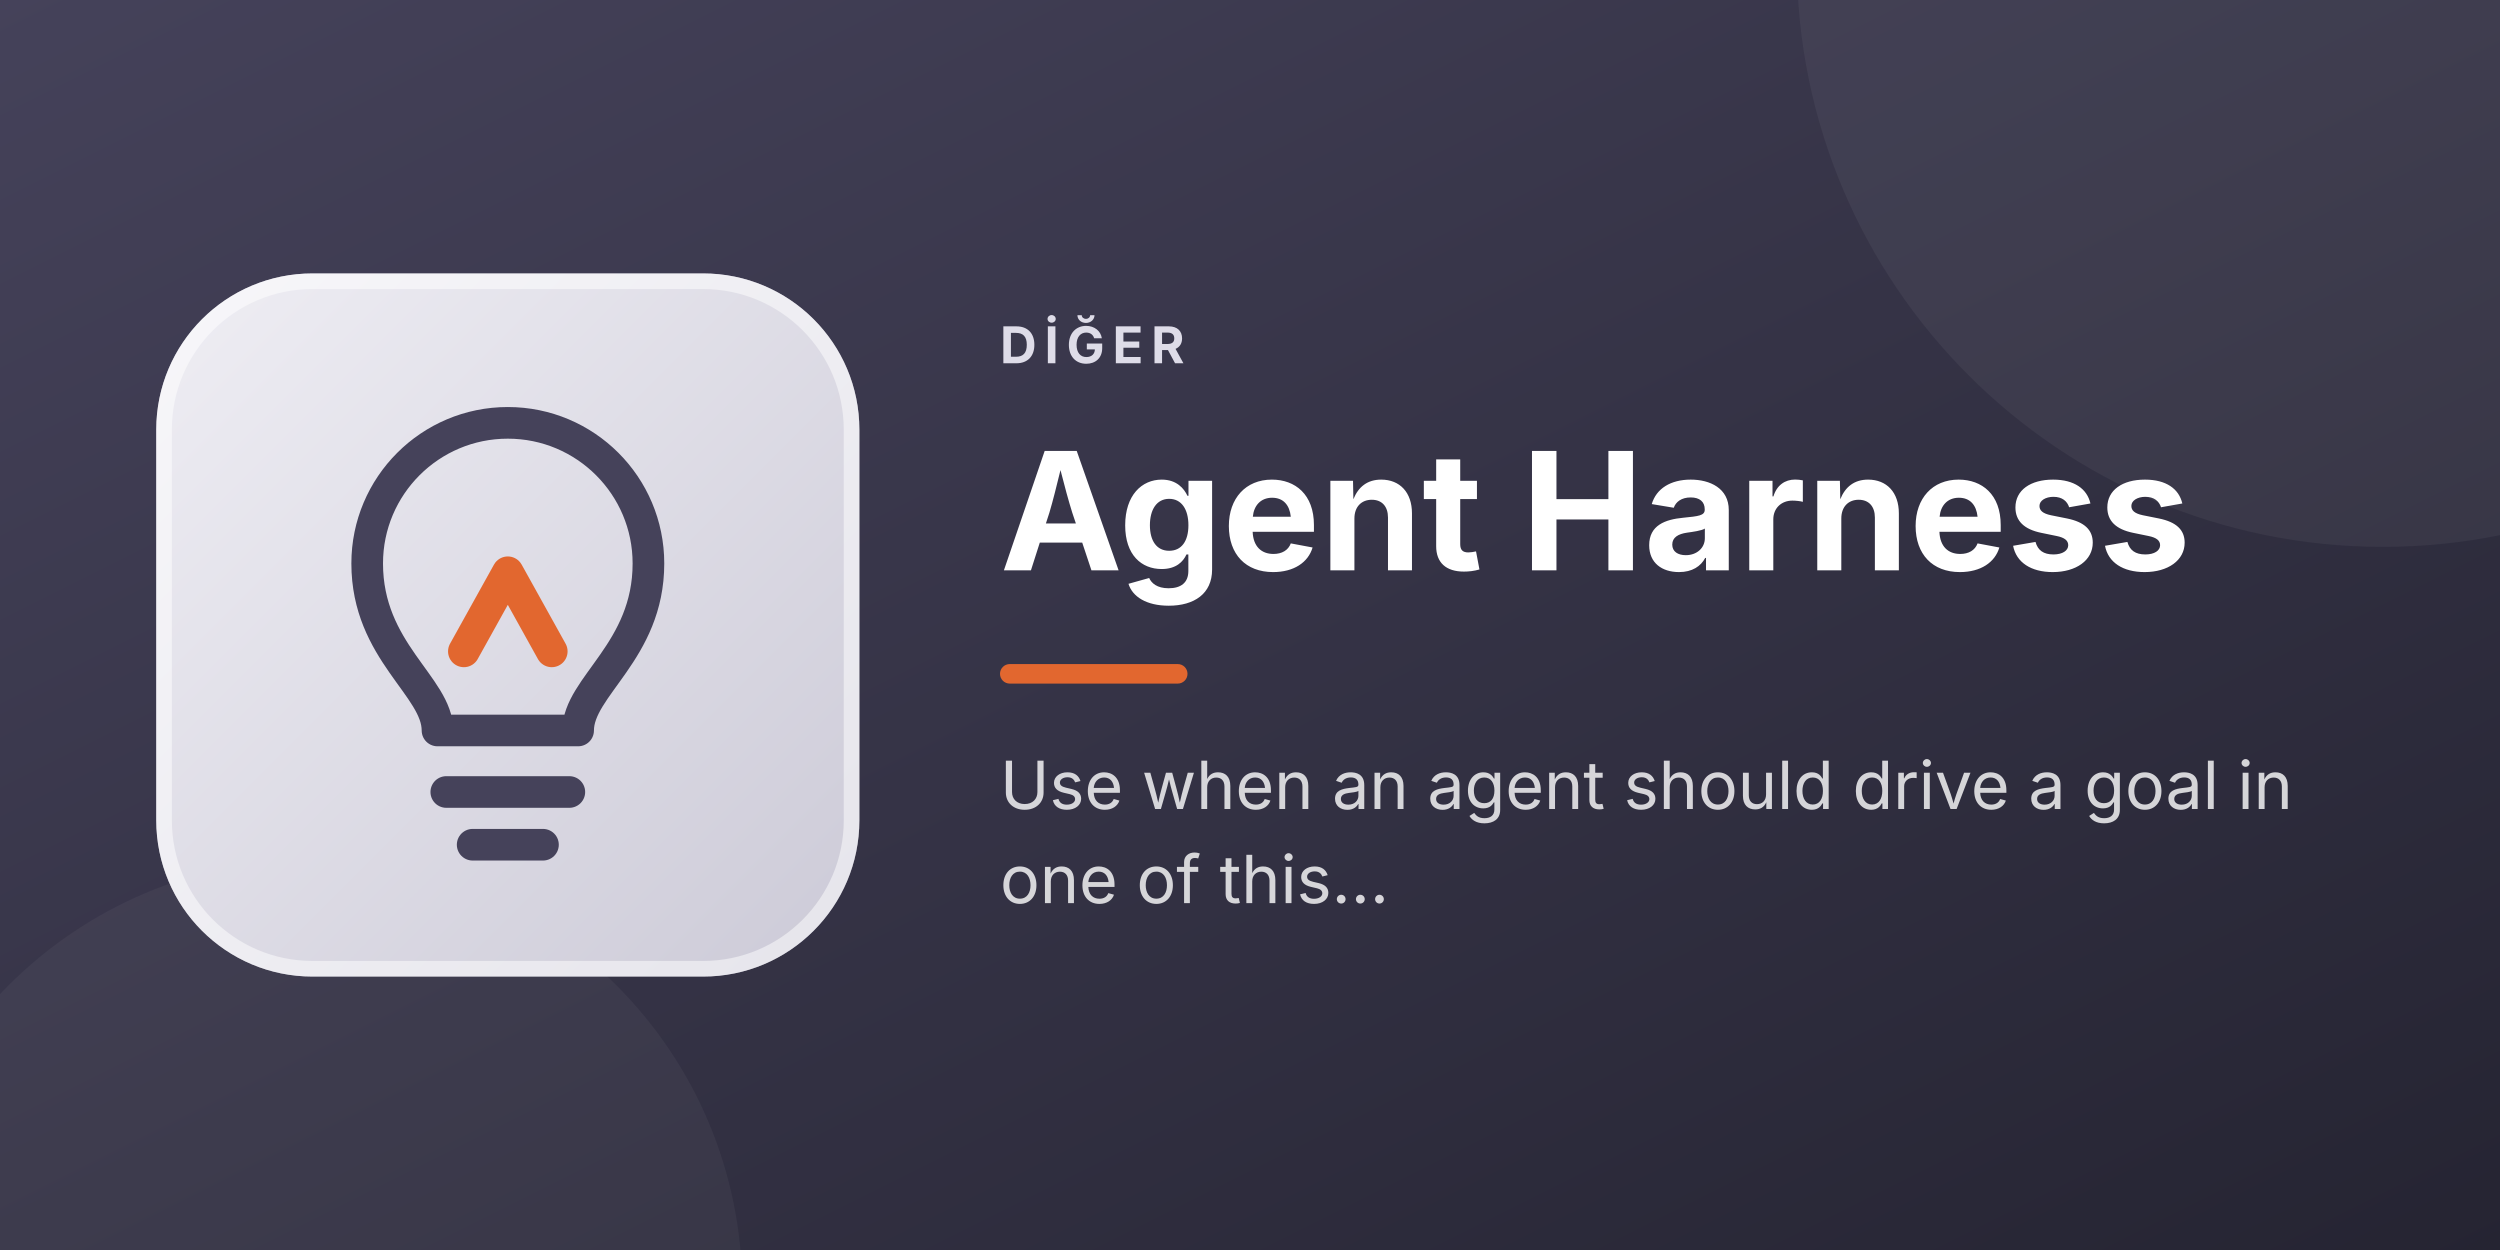
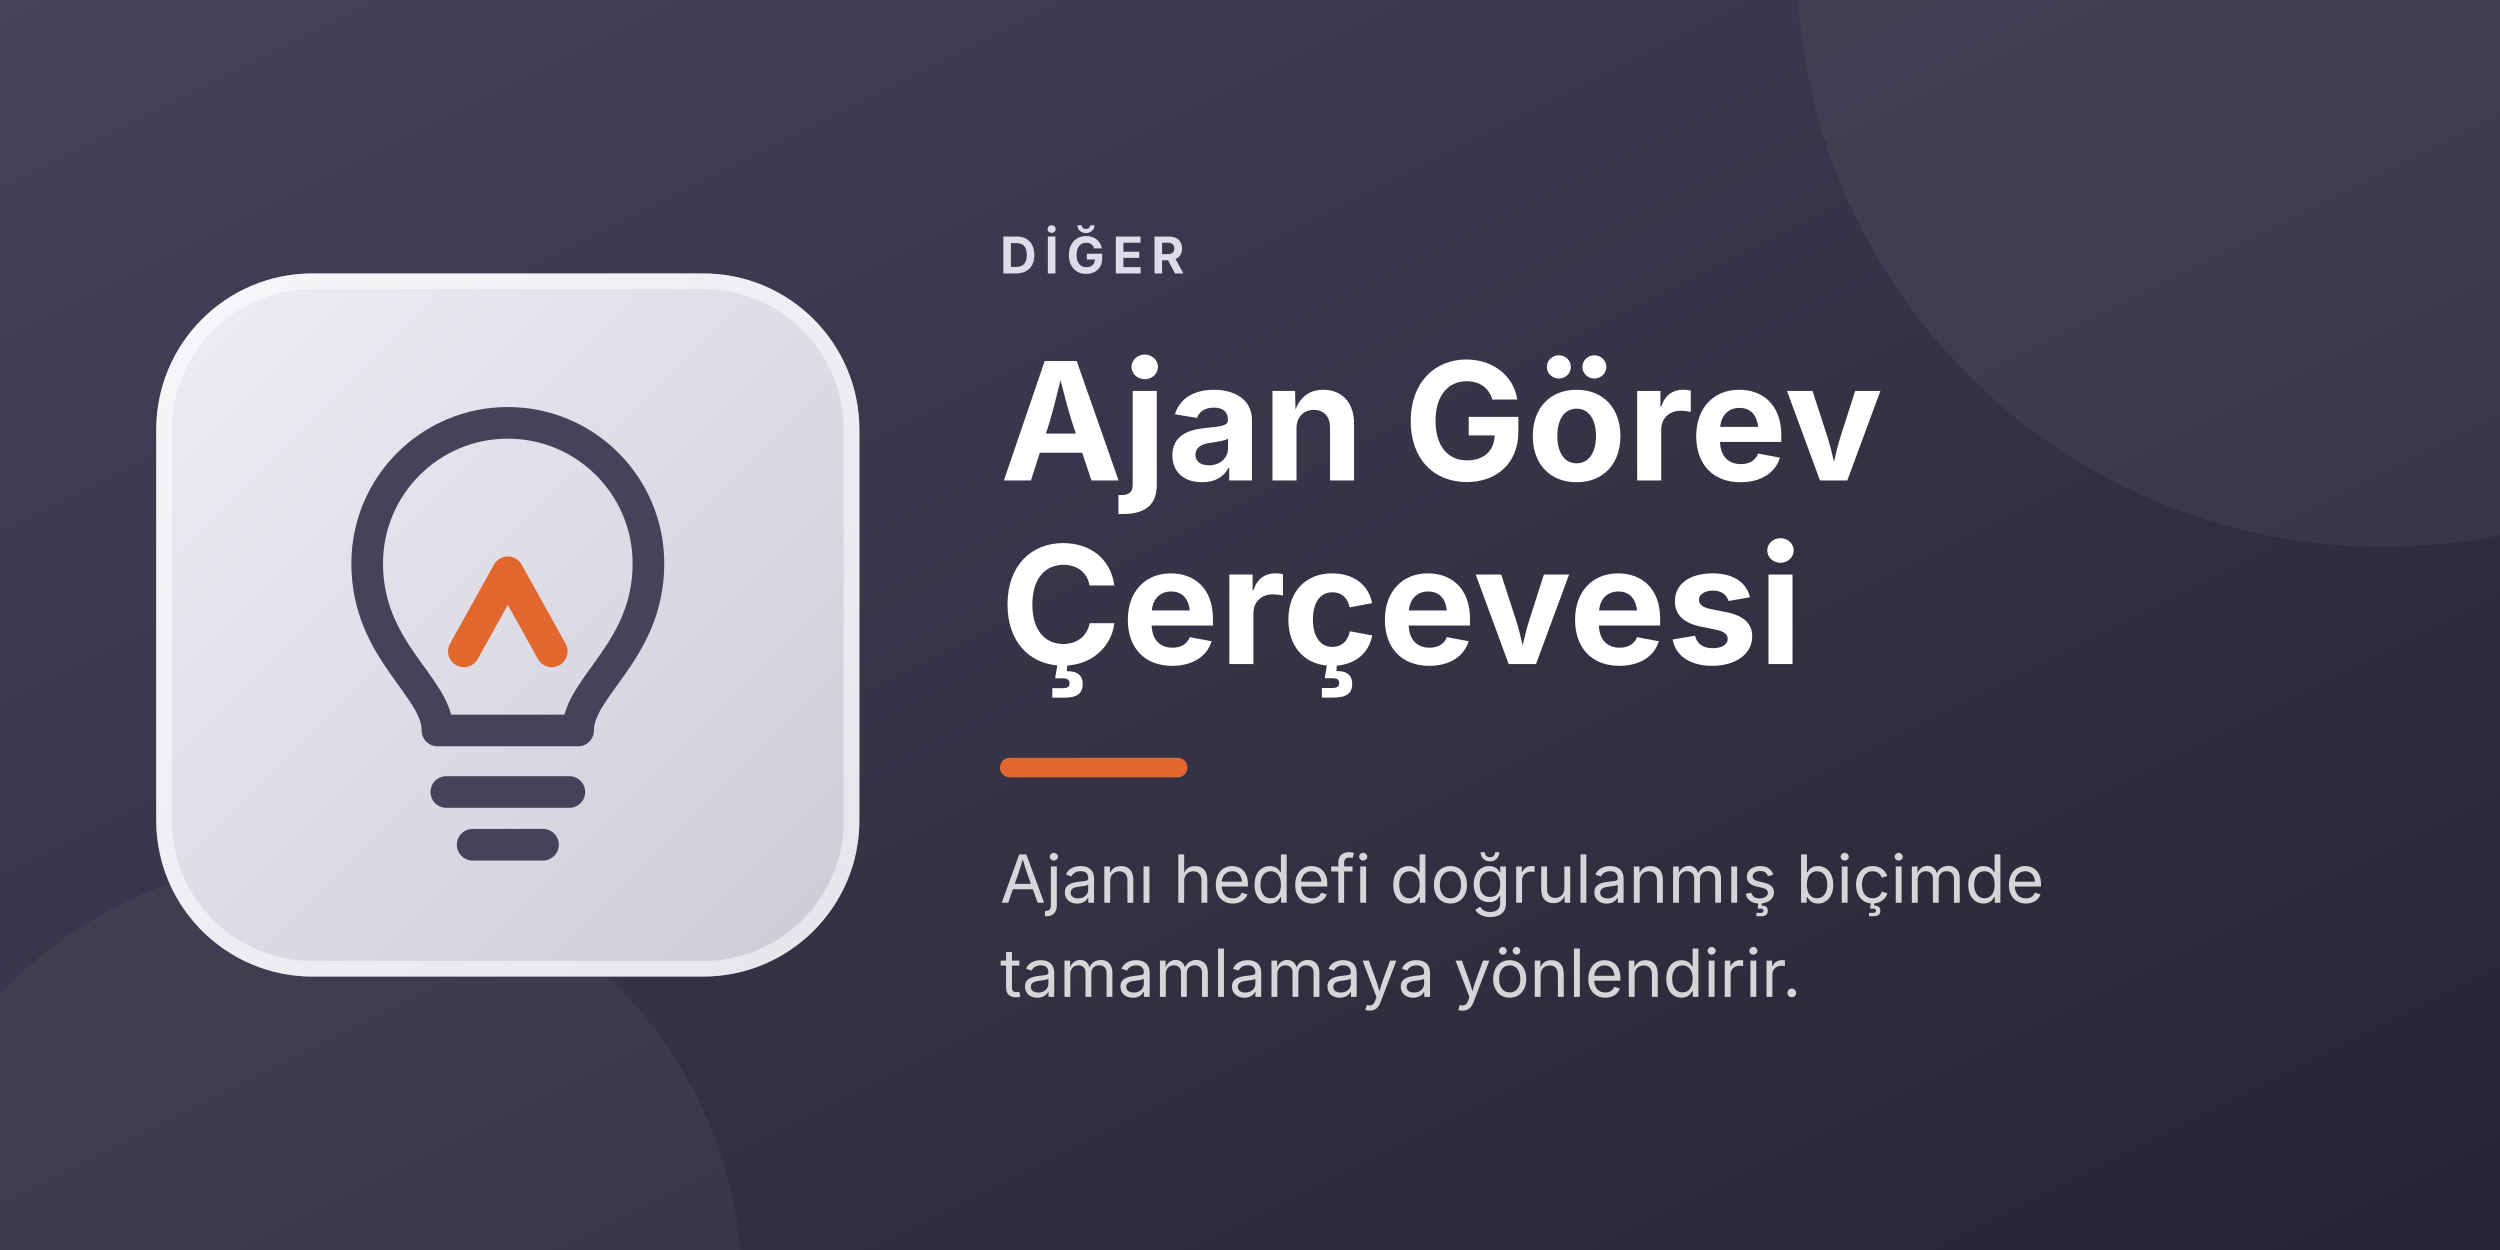
- <svg xmlns="http://www.w3.org/2000/svg" viewBox="0 0 640 320" width="640" height="320" role="img" aria-label="Agent Harness">
+ <svg xmlns="http://www.w3.org/2000/svg" viewBox="0 0 640 320" width="640" height="320" role="img" aria-label="Ajan Görev Çerçevesi">
  <defs>
    <linearGradient id="kp-agent-harness" x1="0" y1="0" x2="1" y2="1">
      <stop offset="0" stop-color="#45425a" />
      <stop offset="1" stop-color="#252432" />
    </linearGradient>
    <linearGradient id="kt-agent-harness" x1="0" y1="0" x2="1" y2="1">
      <stop offset="0" stop-color="#efeef4" />
      <stop offset="1" stop-color="#cccad7" />
    </linearGradient>
  </defs>
  <rect width="640" height="320" fill="url(#kp-agent-harness)" />
  <circle cx="610" cy="-10" r="150" fill="#ffffff" fill-opacity=".05" />
  <circle cx="80" cy="330" r="110" fill="#ffffff" fill-opacity=".04" />
  <rect x="40" y="70" width="180" height="180" rx="40" fill="url(#kt-agent-harness)" />
  <rect x="42" y="72" width="176" height="176" rx="38" fill="none" stroke="#ffffff" stroke-opacity=".5" stroke-width="4" />
  <g transform="translate(58 88) scale(2.25)" fill="none" stroke-width="3.6" stroke-linecap="round" stroke-linejoin="round">
    <g stroke="#45425a">
      <path d="M24 44c0-5-8-9-8-19a16 16 0 0 1 32 0c0 10-8 14-8 19z" />
      <path d="M25 51h14M28 57h8" />
    </g>
    <g stroke="#e2672f">
      <path d="M27 35l5-9 5 9" />
    </g>
  </g>
  <g font-family="Space Grotesk, Inter, Segoe UI, sans-serif">
-     <text x="256" y="93" font-size="13" font-weight="700" letter-spacing="2" fill="#dedce8">DİĞER</text>
-     <text x="256" y="109" font-size="42" font-weight="700" fill="#ffffff">
-       <tspan x="256" dy="37.0">Agent Harness</tspan>
+     <text x="256" y="70" font-size="13" font-weight="700" letter-spacing="2" fill="#dedce8">DİĞER</text>
+     <text x="256" y="86" font-size="42" font-weight="700" fill="#ffffff">
+       <tspan x="256" dy="37.0">Ajan Görev</tspan>
+       <tspan x="256" dy="47.0">Çerçevesi</tspan>
    </text>
-     <rect x="256" y="170" width="48" height="5" rx="2.5" fill="#e2672f" />
-     <text x="256" y="191" font-size="17" fill="#ffffff" fill-opacity=".8">
-       <tspan x="256" dy="16.1">Use when an agent should drive a goal in</tspan>
-       <tspan x="256" dy="24.1">one of this…</tspan>
+     <rect x="256" y="194" width="48" height="5" rx="2.5" fill="#e2672f" />
+     <text x="256" y="215" font-size="17" fill="#ffffff" fill-opacity=".8">
+       <tspan x="256" dy="16.1">Ajanı hedefi doğrulanmış biçimde</tspan>
+       <tspan x="256" dy="24.1">tamamlamaya yönlendirir.</tspan>
    </text>
  </g>
</svg>
